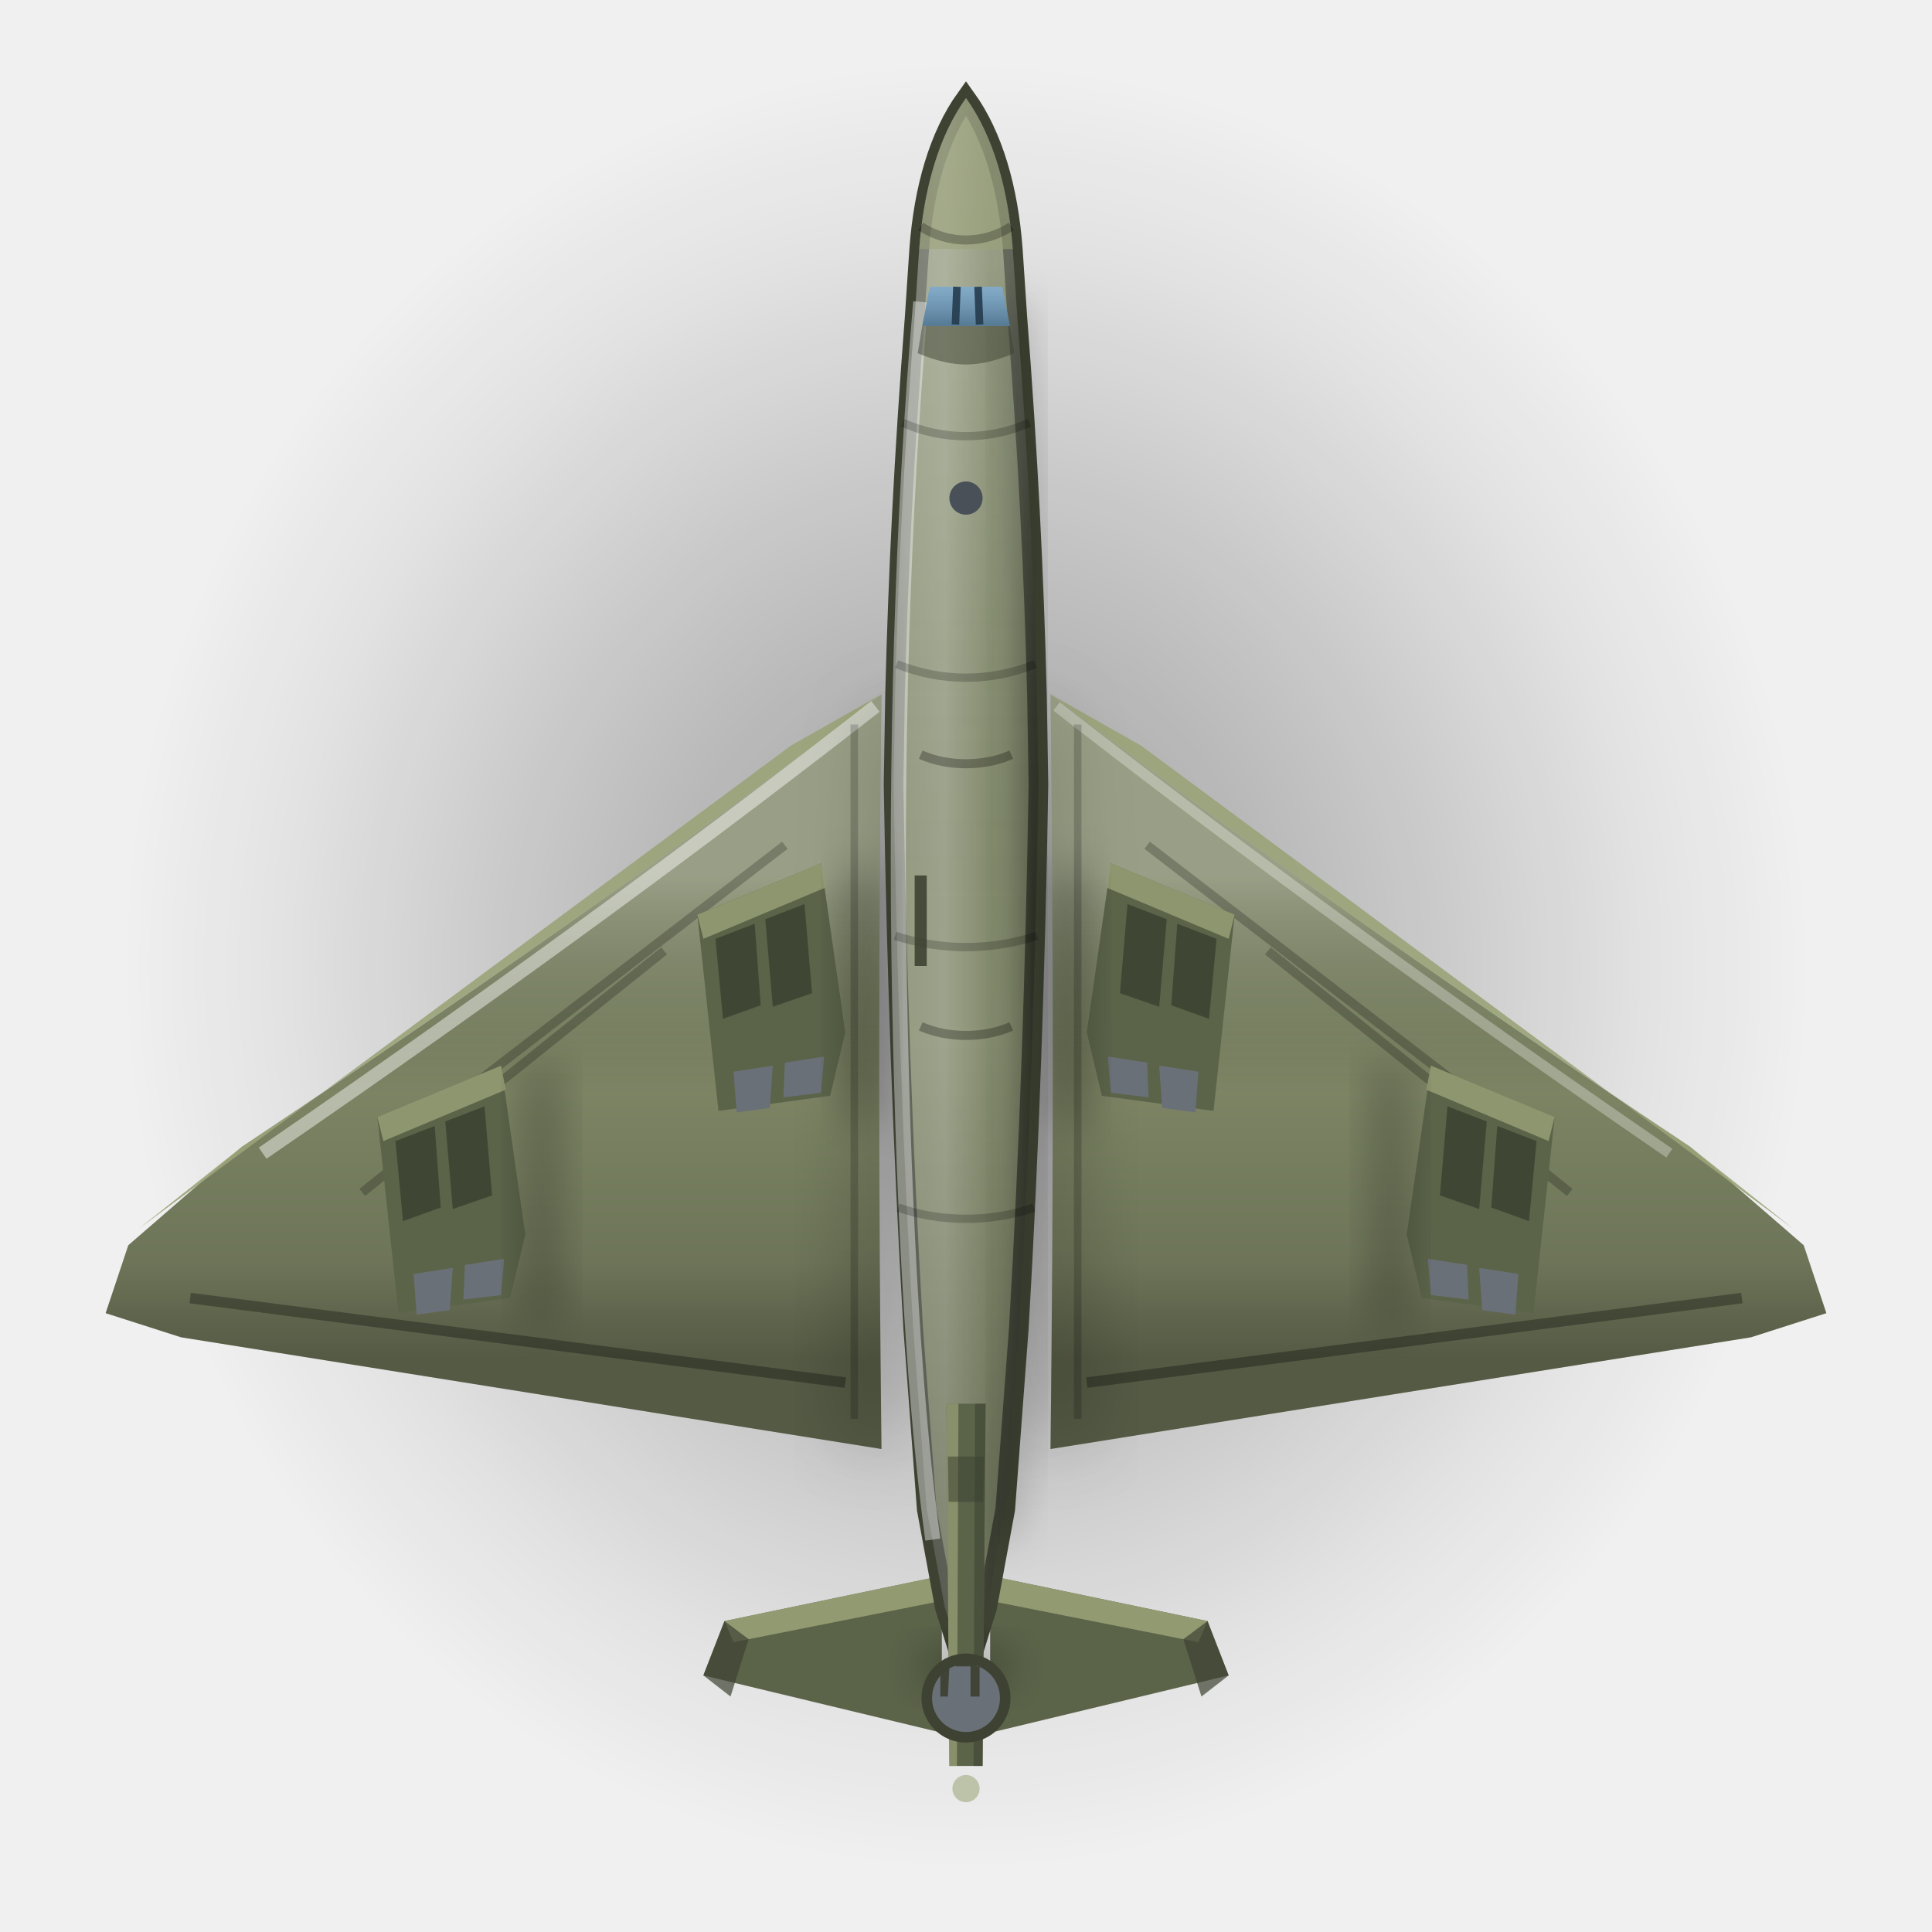
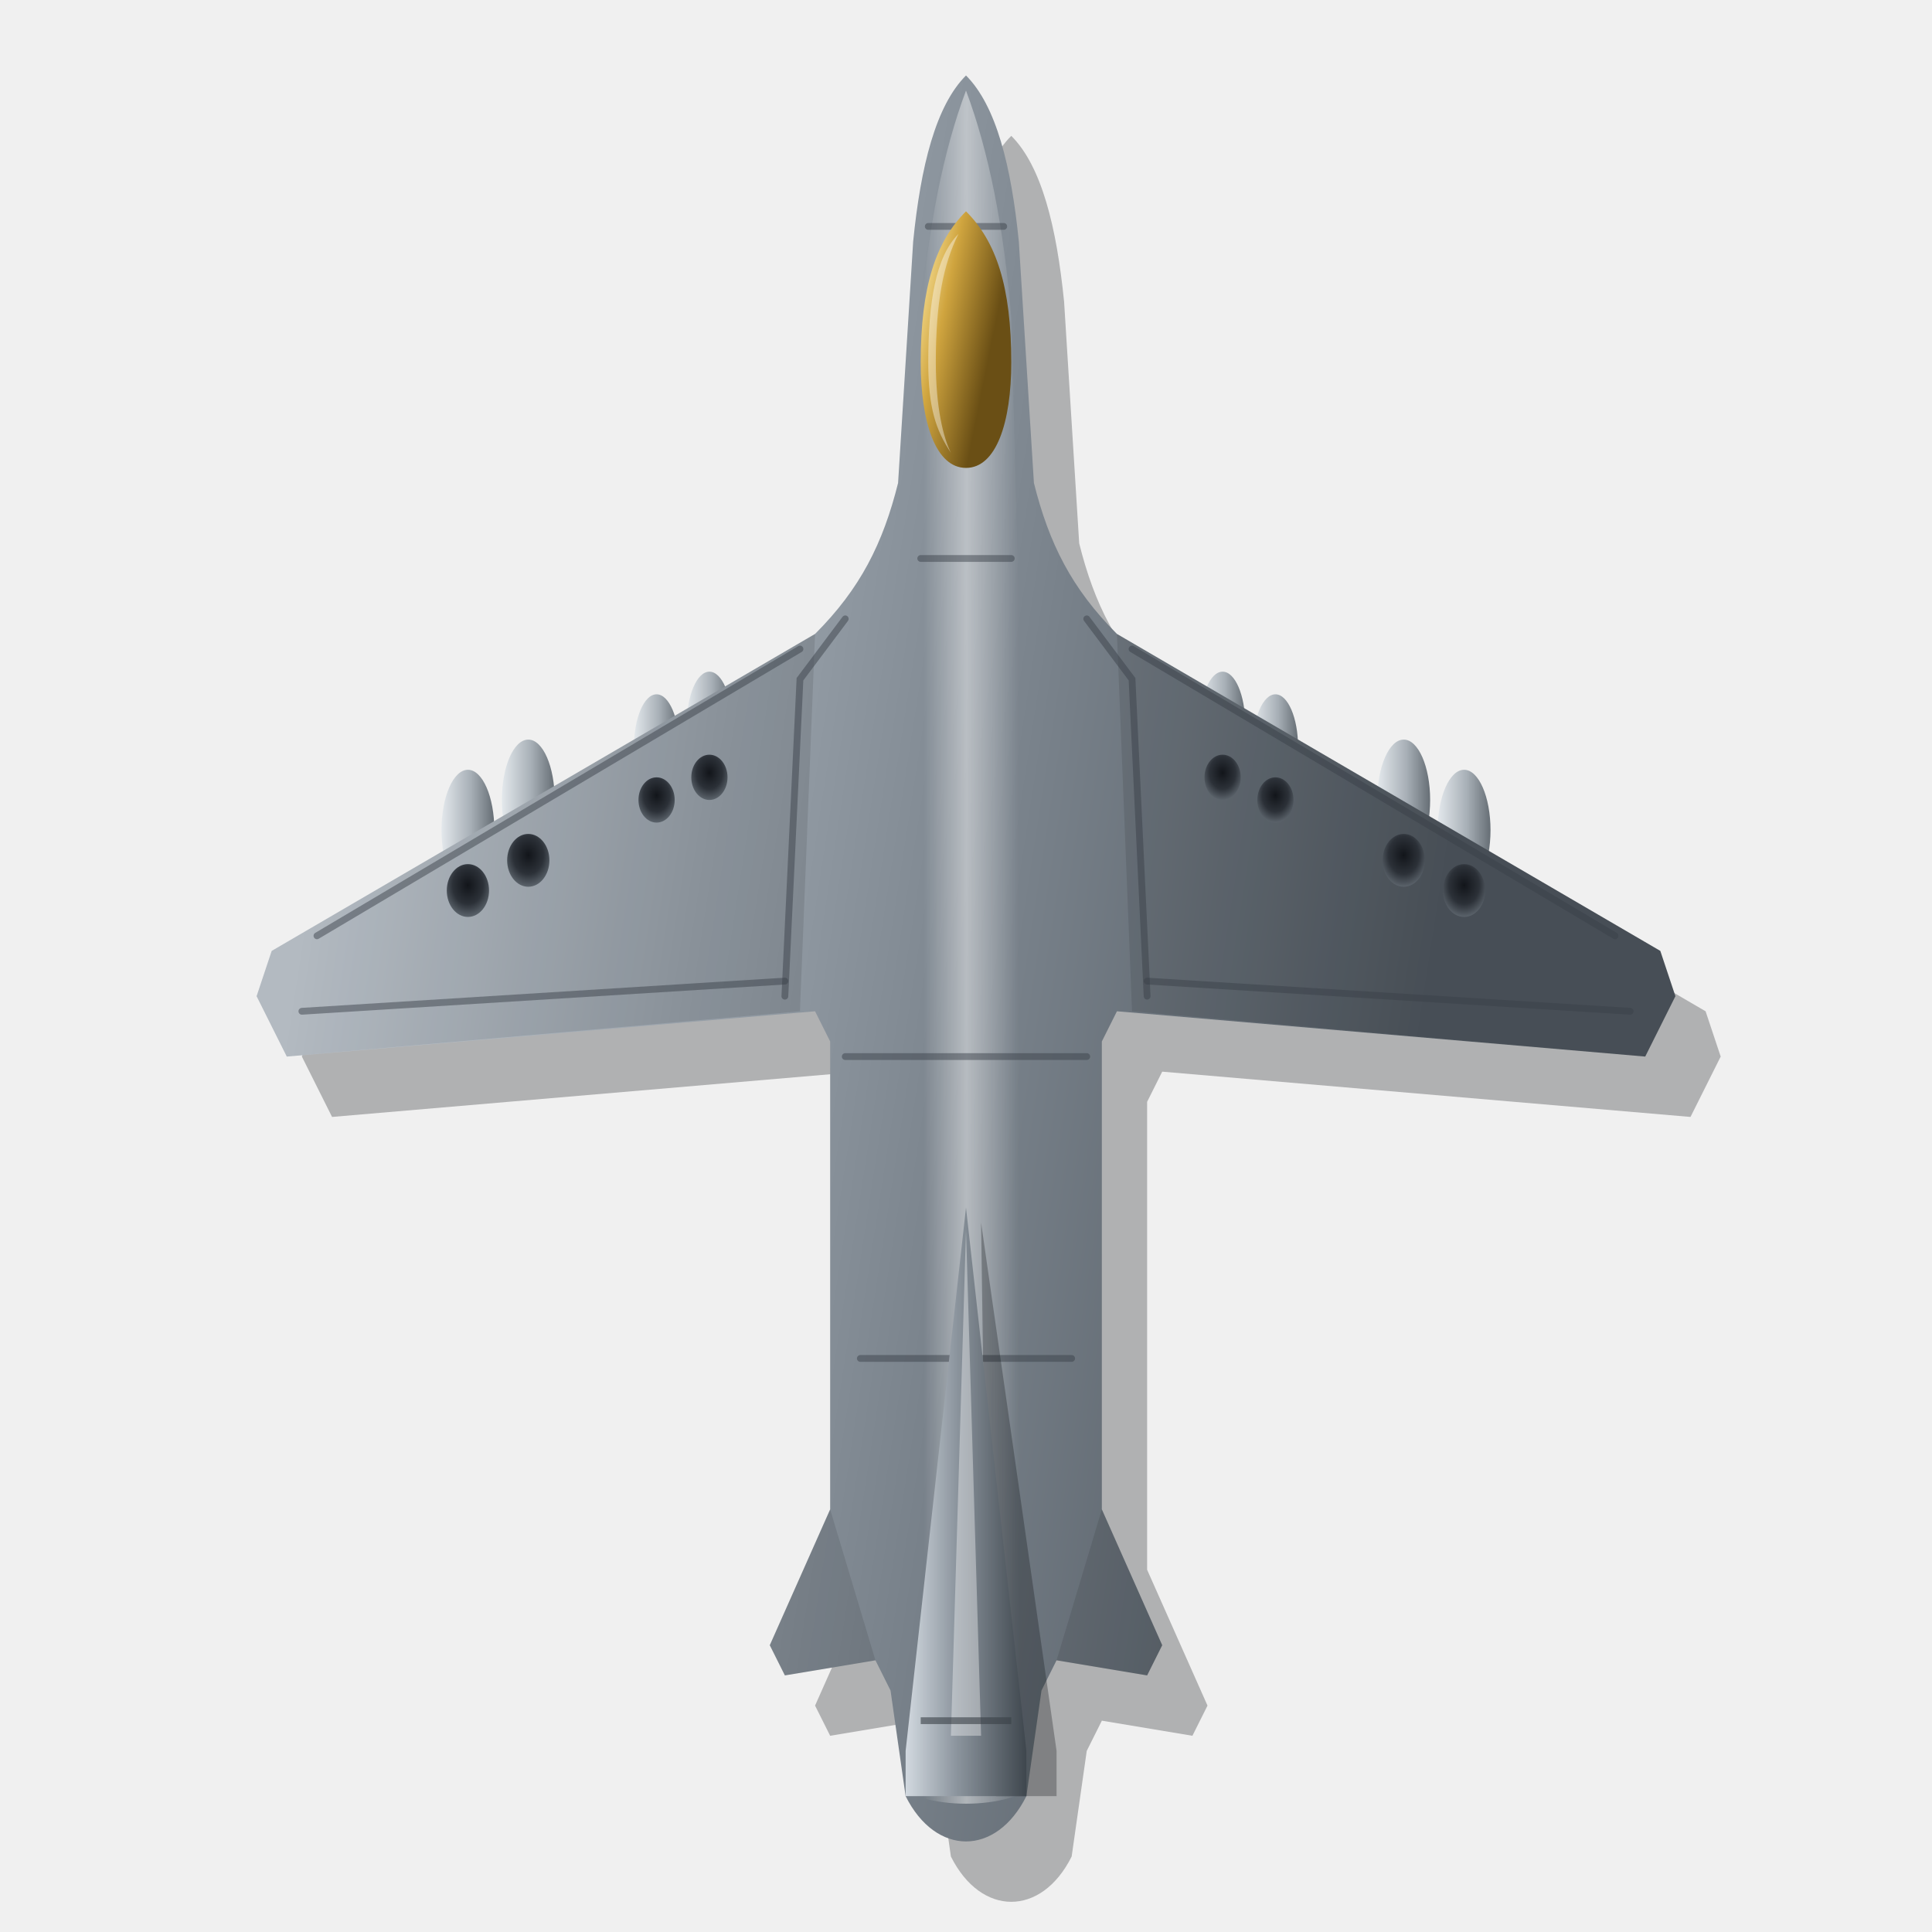
- <svg xmlns="http://www.w3.org/2000/svg" viewBox="0 0 128 128" width="128" height="128">
+ <svg xmlns="http://www.w3.org/2000/svg" viewBox="0 0 256 256">
  <defs>
-     <style>
-     .base{fill:#7c8464}.shade{fill:#5b6349}.dark{fill:#3d4232}.light{fill:#9aa378}.hi{fill:#b8bfa2}
-     .metal{fill:#6a7077}.metalS{fill:#8a929b}.metalL{fill:#4a5057}
-     .glass{fill:#7fa8c9}.glassL{fill:#a9cbdf}.rubber{fill:#2b2e28}
-   </style>
-     <filter id="b52f1" x="-40%" y="-40%" width="180%" height="180%">
-       <feGaussianBlur stdDeviation="1.3" />
-     </filter>
-     <filter id="b52f2" x="-60%" y="-60%" width="220%" height="220%">
-       <feGaussianBlur stdDeviation="2.4" />
-     </filter>
-     <radialGradient id="b52gs" cx=".5" cy=".5" r=".5">
-       <stop offset="0" stop-color="#000" stop-opacity=".36" />
-       <stop offset=".5" stop-color="#000" stop-opacity=".18" />
-       <stop offset=".8" stop-color="#000" stop-opacity=".06" />
-       <stop offset="1" stop-color="#000" stop-opacity="0" />
+     <linearGradient id="g-hull" x1="0.12" y1="0" x2="0.9" y2="0.15">
+       <stop offset="0" stop-color="#c6ced6" />
+       <stop offset="0.34" stop-color="#99a2ab" />
+       <stop offset="0.62" stop-color="#79828b" />
+       <stop offset="1" stop-color="#4f575f" />
+     </linearGradient>
+     <linearGradient id="g-spine" x1="0.3" y1="0" x2="0.75" y2="0">
+       <stop offset="0" stop-color="#fff" stop-opacity="0" />
+       <stop offset="0.45" stop-color="#fff" stop-opacity="0.45" />
+       <stop offset="1" stop-color="#fff" stop-opacity="0" />
+     </linearGradient>
+     <linearGradient id="g-glass" x1="0.15" y1="0" x2="0.85" y2="0.4">
+       <stop offset="0" stop-color="#f5dc90" />
+       <stop offset="0.35" stop-color="#d0a53f" />
+       <stop offset="1" stop-color="#6a4f15" />
+     </linearGradient>
+     <linearGradient id="g-fin" x1="0" y1="0" x2="1" y2="0">
+       <stop offset="0" stop-color="#d2d9e0" />
+       <stop offset="0.42" stop-color="#8c959e" />
+       <stop offset="1" stop-color="#3f474e" />
+     </linearGradient>
+     <linearGradient id="g-metal" x1="0" y1="0" x2="1" y2="0">
+       <stop offset="0" stop-color="#e3e8ec" />
+       <stop offset="0.55" stop-color="#a8b0b7" />
+       <stop offset="1" stop-color="#666e75" />
+     </linearGradient>
+     <radialGradient id="g-nozzle" cx="0.5" cy="0.4" r="0.6">
+       <stop offset="0" stop-color="#12151a" />
+       <stop offset="0.6" stop-color="#2c3138" />
+       <stop offset="1" stop-color="#5b636b" />
    </radialGradient>
-     <linearGradient id="b52g1" gradientUnits="userSpaceOnUse" x1="57" y1="60" x2="71" y2="60">
-       <stop offset="0" stop-color="#000" stop-opacity=".3" />
-       <stop offset=".22" stop-color="#fff" stop-opacity=".2" />
-       <stop offset=".4" stop-color="#fff" stop-opacity=".26" />
-       <stop offset=".62" stop-color="#fff" stop-opacity=".05" />
-       <stop offset=".82" stop-color="#000" stop-opacity=".18" />
-       <stop offset="1" stop-color="#000" stop-opacity=".44" />
-     </linearGradient>
-     <linearGradient id="b52g2" gradientUnits="userSpaceOnUse" x1="64" y1="7" x2="64" y2="120">
-       <stop offset="0" stop-color="#fff" stop-opacity=".2" />
-       <stop offset=".3" stop-color="#fff" stop-opacity=".05" />
-       <stop offset=".55" stop-color="#000" stop-opacity="0" />
-       <stop offset="1" stop-color="#000" stop-opacity=".26" />
-     </linearGradient>
-     <linearGradient id="b52g3" gradientUnits="userSpaceOnUse" x1="24" y1="58" x2="24" y2="90">
-       <stop offset="0" stop-color="#fff" stop-opacity=".22" />
-       <stop offset=".45" stop-color="#000" stop-opacity="0" />
-       <stop offset=".8" stop-color="#000" stop-opacity=".12" />
-       <stop offset="1" stop-color="#000" stop-opacity=".32" />
-     </linearGradient>
-     <linearGradient id="b52g4" gradientUnits="userSpaceOnUse" x1="62" y1="16" x2="62" y2="22">
-       <stop offset="0" stop-color="#e8f4fb" stop-opacity=".85" />
-       <stop offset=".4" stop-color="#9cc4dc" stop-opacity=".4" />
-       <stop offset="1" stop-color="#28495e" stop-opacity=".6" />
-     </linearGradient>
+     <path id="hull" d="     M128 10 C132 14 134 22 135 32 L136 48 L137 64     C139 72 142 78 148 84 L220 126 L222 132 L218 140     L148 134 L146 138     L146 200 L154 218 L152 222 L140 220     L138 224 L136 238 C134 242 131 244 128 244     C125 244 122 242 120 238 L118 224 L116 220     L104 222 L102 218 L110 200 L110 138     L108 134 L38 140 L34 132 L36 126     L108 84 C114 78 117 72 119 64     L120 48 L121 32 C122 22 124 14 128 10 Z" />
  </defs>
-   <ellipse cx="64" cy="64" rx="56" ry="60" fill="url(#b52gs)" />
-   <path class="base" d="M58.4 46 C48 54 34 64 16 76 L8.5 82.5 L7 87 L12 88.6 L58.4 96 C58.2 79 58.2 62 58.4 46 Z" />
-   <path d="M58.4 46 C48 54 34 64 16 76 L8.5 82.5 L7 87 L12 88.6 L58.4 96 C58.2 79 58.2 62 58.4 46 Z" fill="url(#b52g3)" />
-   <path class="light" d="M58.4 46 C48 54 34 64 16 76 L9.2 81.4 L52.4 49.4 Z" opacity=".9" />
-   <path d="M58 46.8 C48 54.6 34.6 64.6 17.4 76.4" stroke="#fff" stroke-width=".9" opacity=".45" fill="none" />
-   <path d="M12.6 86 L56 91.6" stroke="#000" stroke-width=".7" opacity=".3" fill="none" />
-   <path d="M52 56 L26 76 M44 63 L24 79" stroke="#000" stroke-width=".6" opacity=".22" fill="none" />
-   <path d="M56.6 48 L56.6 94" stroke="#000" stroke-width=".5" opacity=".18" fill="none" />
-   <path d="M58.2 47 L61 47 L59.6 95.6 L55.8 95.2 Z" fill="#000" opacity=".2" filter="url(#b52f2)" />
-   <path class="base" d="M69.6 46 C80 54 94 64 112 76 L119.5 82.5 L121 87 L116 88.6 L69.6 96 C69.8 79 69.8 62 69.6 46 Z" />
-   <path d="M69.6 46 C80 54 94 64 112 76 L119.5 82.5 L121 87 L116 88.6 L69.6 96 C69.8 79 69.8 62 69.6 46 Z" fill="url(#b52g3)" />
-   <path class="light" d="M69.6 46 C80 54 94 64 112 76 L118.8 81.4 L75.6 49.4 Z" opacity=".9" />
-   <path d="M70 46.8 C80 54.6 93.4 64.6 110.6 76.4" stroke="#fff" stroke-width=".7" opacity=".3" fill="none" />
-   <path d="M115.4 86 L72 91.6" stroke="#000" stroke-width=".7" opacity=".3" fill="none" />
-   <path d="M76 56 L102 76 M84 63 L104 79" stroke="#000" stroke-width=".6" opacity=".22" fill="none" />
-   <path d="M71.4 48 L71.4 94" stroke="#000" stroke-width=".5" opacity=".18" fill="none" />
-   <path d="M69.8 47 L67 47 L68.4 95.6 L72.2 95.2 Z" fill="#000" opacity=".2" filter="url(#b52f2)" />
-   <path class="shade" d="M46.2 60.6 L54.4 57.2 L56 68.4 L55 72.6 L47.6 73.6 Z" />
-   <path class="light" d="M46.2 60.6 L54.4 57.2 L54.7 58.8 L46.6 62.2 Z" opacity=".8" />
-   <path class="dark" d="M47.4 62.2 L50 61.2 L50.4 66.6 L47.9 67.5 Z M50.7 60.9 L53.3 59.9 L53.8 65.8 L51.2 66.7 Z" opacity=".9" />
-   <path class="metal" d="M48.6 71 L51.2 70.6 L51 73.4 L48.8 73.7 Z M52 70.4 L54.6 70 L54.4 72.4 L51.9 72.7 Z" />
-   <path class="shade" d="M25 74 L33.2 70.6 L34.8 81.8 L33.8 86 L26.4 87 Z" />
-   <path class="light" d="M25 74 L33.2 70.6 L33.5 72.2 L25.4 75.6 Z" opacity=".8" />
-   <path class="dark" d="M26.2 75.6 L28.8 74.6 L29.2 80 L26.7 80.9 Z M29.5 74.3 L32.1 73.3 L32.6 79.2 L30 80.1 Z" opacity=".9" />
-   <path class="metal" d="M27.4 84.4 L30 84 L29.8 86.8 L27.6 87.1 Z M30.8 83.8 L33.4 83.4 L33.2 85.8 L30.7 86.1 Z" />
-   <path class="shade" d="M81.8 60.6 L73.6 57.2 L72 68.4 L73 72.6 L80.4 73.6 Z" />
-   <path class="light" d="M81.8 60.6 L73.6 57.2 L73.3 58.8 L81.4 62.2 Z" opacity=".8" />
-   <path class="dark" d="M80.6 62.2 L78 61.2 L77.6 66.6 L80.1 67.5 Z M77.3 60.9 L74.7 59.9 L74.2 65.8 L76.8 66.7 Z" opacity=".9" />
-   <path class="metal" d="M79.4 71 L76.8 70.6 L77 73.4 L79.2 73.7 Z M76 70.4 L73.4 70 L73.6 72.4 L76.1 72.7 Z" />
-   <path class="shade" d="M103 74 L94.8 70.6 L93.2 81.8 L94.2 86 L101.6 87 Z" />
-   <path class="light" d="M103 74 L94.8 70.6 L94.5 72.2 L102.6 75.6 Z" opacity=".8" />
-   <path class="dark" d="M101.8 75.6 L99.2 74.6 L98.8 80 L101.3 80.9 Z M98.5 74.3 L95.9 73.3 L95.4 79.2 L98 80.1 Z" opacity=".9" />
-   <path class="metal" d="M100.6 84.4 L98 84 L98.2 86.8 L100.4 87.1 Z M97.2 83.8 L94.6 83.4 L94.8 85.8 L97.3 86.1 Z" />
-   <path class="shade" d="M62.4 104.4 L48 107.4 L46.6 111 L62.4 114.8 Z" />
-   <path class="shade" d="M65.6 104.4 L80 107.4 L81.4 111 L65.6 114.8 Z" />
-   <path class="light" d="M62.4 104.4 L48 107.4 L48.6 108.8 L62.7 106 Z" opacity=".85" />
-   <path class="light" d="M65.6 104.4 L80 107.4 L79.4 108.8 L65.3 106 Z" opacity=".85" />
-   <path class="dark" d="M46.6 111 L48 107.4 L49.6 108.6 L48.4 112.4 Z" opacity=".7" />
-   <path class="dark" d="M81.4 111 L80 107.4 L78.4 108.6 L79.6 112.4 Z" opacity=".7" />
-   <path class="base" d="M64 6.5 C62.2 9 61.2 12.5 60.9 16.5 L60.6 21 C59.9 30 59.5 38 59.3 46 L59.2 52 C59.4 64 59.8 76 60.5 88 L61.4 100 L62.6 106.5 L64 111 L65.4 106.5 L66.6 100 L67.5 88 C68.2 76 68.6 64 68.8 52 L68.7 46 C68.5 38 68.1 30 67.4 21 L67.1 16.5 C66.8 12.5 65.8 9 64 6.5 Z" stroke="#3d4232" stroke-width="1.3" />
-   <path d="M64 6.5 C62.2 9 61.2 12.5 60.9 16.5 L60.6 21 C59.9 30 59.5 38 59.3 46 L59.2 52 C59.4 64 59.8 76 60.5 88 L61.4 100 L62.6 106.5 L64 111 L65.4 106.5 L66.6 100 L67.5 88 C68.2 76 68.6 64 68.8 52 L68.7 46 C68.5 38 68.1 30 67.4 21 L67.1 16.5 C66.8 12.5 65.8 9 64 6.5 Z" fill="url(#b52g1)" />
-   <path d="M64 6.5 C62.2 9 61.2 12.5 60.9 16.5 L60.6 21 C59.9 30 59.5 38 59.3 46 L59.2 52 C59.4 64 59.8 76 60.5 88 L61.4 100 L62.6 106.5 L64 111 L65.4 106.5 L66.6 100 L67.5 88 C68.2 76 68.6 64 68.8 52 L68.7 46 C68.5 38 68.1 30 67.4 21 L67.1 16.5 C66.8 12.5 65.8 9 64 6.5 Z" fill="url(#b52g2)" />
-   <path d="M61 20 C59.8 34 59.3 50 59.6 66 C59.9 82 60.7 94 61.8 102" stroke="#fff" stroke-width="1" opacity=".4" fill="none" />
-   <path d="M67 20 C68.2 34 68.7 50 68.4 66 C68.1 82 67.3 94 66.2 102" stroke="#000" stroke-width="1.5" opacity=".24" fill="none" filter="url(#b52f1)" />
-   <path d="M55.6 57.6 L58.6 57 L58.4 74 L55.8 74.4 Z" fill="#000" opacity=".2" filter="url(#b52f1)" />
-   <path d="M34.4 71 L37.4 70.4 L37.2 87.4 L34.6 87.8 Z" fill="#000" opacity=".2" filter="url(#b52f1)" />
-   <path d="M72.4 57.6 L69.4 57 L69.6 74 L72.2 74.4 Z" fill="#000" opacity=".2" filter="url(#b52f1)" />
-   <path d="M93.6 71 L90.6 70.4 L90.8 87.4 L93.4 87.8 Z" fill="#000" opacity=".2" filter="url(#b52f1)" />
-   <path d="M61 109 L67 109 L66.7 112 L61.3 112 Z" fill="#000" opacity=".22" filter="url(#b52f1)" />
-   <path class="light" d="M64 6.5 C62.2 9 61.2 12.5 60.9 16.5 L67.1 16.5 C66.8 12.5 65.8 9 64 6.5 Z" opacity=".55" />
-   <path d="M61 15 C62.8 16.2 65.2 16.2 67 15" stroke="#000" stroke-width=".6" opacity=".25" fill="none" />
-   <path class="glass" d="M61.6 19 L66.4 19 L66.9 21.6 L61.1 21.6 Z" />
-   <path d="M61.6 19 L66.4 19 L66.9 21.6 L61.1 21.6 Z" fill="url(#b52g4)" />
-   <path class="dark" d="M61.1 21.6 L66.9 21.6 L67.2 23.4 C64.8 24.4 63.2 24.4 60.8 23.4 Z" opacity=".5" />
-   <path d="M63.4 19 L63.3 21.5 M64.8 19 L64.9 21.5" stroke="#243b4d" stroke-width=".5" opacity=".9" fill="none" />
-   <path d="M59.8 28 C62.4 29.2 65.6 29.2 68.2 28 M59.4 44 C62.4 45.2 65.6 45.2 68.6 44 M59.3 62 C62.4 63 65.6 63 68.7 62 M59.5 80 C62.3 81 65.7 81 68.5 80" stroke="#000" stroke-width=".55" opacity=".2" fill="none" />
-   <circle class="metalL" cx="64" cy="33" r="1.1" />
-   <path d="M61 50 C62.8 50.8 65.2 50.8 67 50 M61 68 C62.8 68.8 65.2 68.8 67 68" stroke="#000" stroke-width=".6" opacity=".28" fill="none" />
-   <path class="dark" d="M60.6 58 L61.4 58 L61.4 64 L60.6 64 Z" opacity=".9" />
-   <path class="shade" d="M62.7 93 L65.3 93 L65.1 117 L62.9 117 Z" />
-   <path class="light" d="M62.7 93 L63.5 93 L63.4 117 L62.9 117 Z" opacity=".7" />
-   <path class="dark" d="M65.3 93 L64.6 93 L64.5 117 L65.1 117 Z" opacity=".6" />
-   <path class="dark" d="M62.8 96.5 L65.2 96.5 L65.15 99.5 L62.85 99.5 Z" opacity=".55" />
-   <circle class="metal" cx="64" cy="112.5" r="2.6" />
-   <circle cx="64" cy="112.5" r="2.6" fill="none" stroke="#3d4232" stroke-width=".7" />
-   <path class="dark" d="M62.3 110.4 L62.9 110.4 L62.8 112.4 L62.3 112.4 Z M64.3 110.4 L64.9 110.4 L64.9 112.4 L64.3 112.4 Z M63.3 109.8 L64.7 109.8 L64.7 110.4 L63.3 110.4 Z" opacity=".95" />
-   <circle class="hi" cx="64" cy="118.5" r=".9" opacity=".9" />
+   <g id="unit">
+     <use href="#hull" fill="#0a0d11" opacity="0.28" transform="translate(6,8)" />
+     <g fill="url(#g-metal)">
+       <ellipse cx="186" cy="106" rx="3.5" ry="8" />
+       <ellipse cx="194" cy="110" rx="3.5" ry="8" />
+       <ellipse cx="162" cy="96" rx="3" ry="7" />
+       <ellipse cx="169" cy="99" rx="3" ry="7" />
+       <ellipse cx="70" cy="106" rx="3.5" ry="8" />
+       <ellipse cx="62" cy="110" rx="3.5" ry="8" />
+       <ellipse cx="94" cy="96" rx="3" ry="7" />
+       <ellipse cx="87" cy="99" rx="3" ry="7" />
+     </g>
+     <use href="#hull" fill="url(#g-hull)" />
+     <g fill="#000" fill-opacity="0.10">
+       <path d="M148 84 L220 126 L222 132 L218 140 L150 134 Z" />
+       <path d="M108 84 L36 126 L34 132 L38 140 L106 134 Z" />
+       <path d="M146 200 L154 218 L152 222 L140 220 Z" />
+       <path d="M110 200 L102 218 L104 222 L116 220 Z" />
+     </g>
+     <path fill="url(#g-spine)" d="     M128 12 C131 20 133 30 134 42 L135 80 L140 134 L142 200 L138 236     C134 240 122 240 118 236 L114 200 L116 134 L121 80 L122 42     C123 30 125 20 128 12 Z" />
+     <g fill="none" stroke="#394047" stroke-opacity="0.48" stroke-width="0.9" stroke-linecap="round">
+       <path d="M144 82 L150 90 L152 132" />
+       <path d="M112 82 L106 90 L104 132" />
+       <path d="M216 134 L152 130" />
+       <path d="M40 134 L104 130" />
+       <path d="M150 86 L214 124" />
+       <path d="M106 86 L42 124" />
+       <path d="M123 30 L133 30" />
+       <path d="M122 74 L134 74" />
+       <path d="M144 140 L112 140" />
+       <path d="M142 180 L114 180" />
+     </g>
+     <path fill="url(#g-glass)" d="     M128 28 C132 32 134 38 134 48 C134 56 132 62 128 62     C124 62 122 56 122 48 C122 38 124 32 128 28 Z" />
+     <path fill="#fff" fill-opacity="0.4" d="     M127 31 C125 35 124 40 124 48 C124 54 125 58 126 60     C124 57 123 54 123 48 C123 40 124 34 127 31 Z" />
+     <path fill="#0e1216" fill-opacity="0.3" d="M130 162 L140 232 L140 238 L132 238 L131 232 Z" />
+     <path fill="url(#g-fin)" d="M128 160 L136 232 L136 238 L120 238 L120 232 Z" />
+     <path fill="#fff" fill-opacity="0.36" d="M128 163 L130 230 L126 230 Z" />
+     <path fill="none" stroke="#394047" stroke-opacity="0.6" stroke-width="0.9" d="M122 228 L134 228" />
+     <g fill="url(#g-nozzle)">
+       <ellipse cx="186" cy="114" rx="2.8" ry="3.5" />
+       <ellipse cx="194" cy="118" rx="2.8" ry="3.5" />
+       <ellipse cx="162" cy="103" rx="2.4" ry="3" />
+       <ellipse cx="169" cy="106" rx="2.4" ry="3" />
+       <ellipse cx="70" cy="114" rx="2.8" ry="3.5" />
+       <ellipse cx="62" cy="118" rx="2.8" ry="3.5" />
+       <ellipse cx="94" cy="103" rx="2.4" ry="3" />
+       <ellipse cx="87" cy="106" rx="2.4" ry="3" />
+     </g>
+   </g>
</svg>
